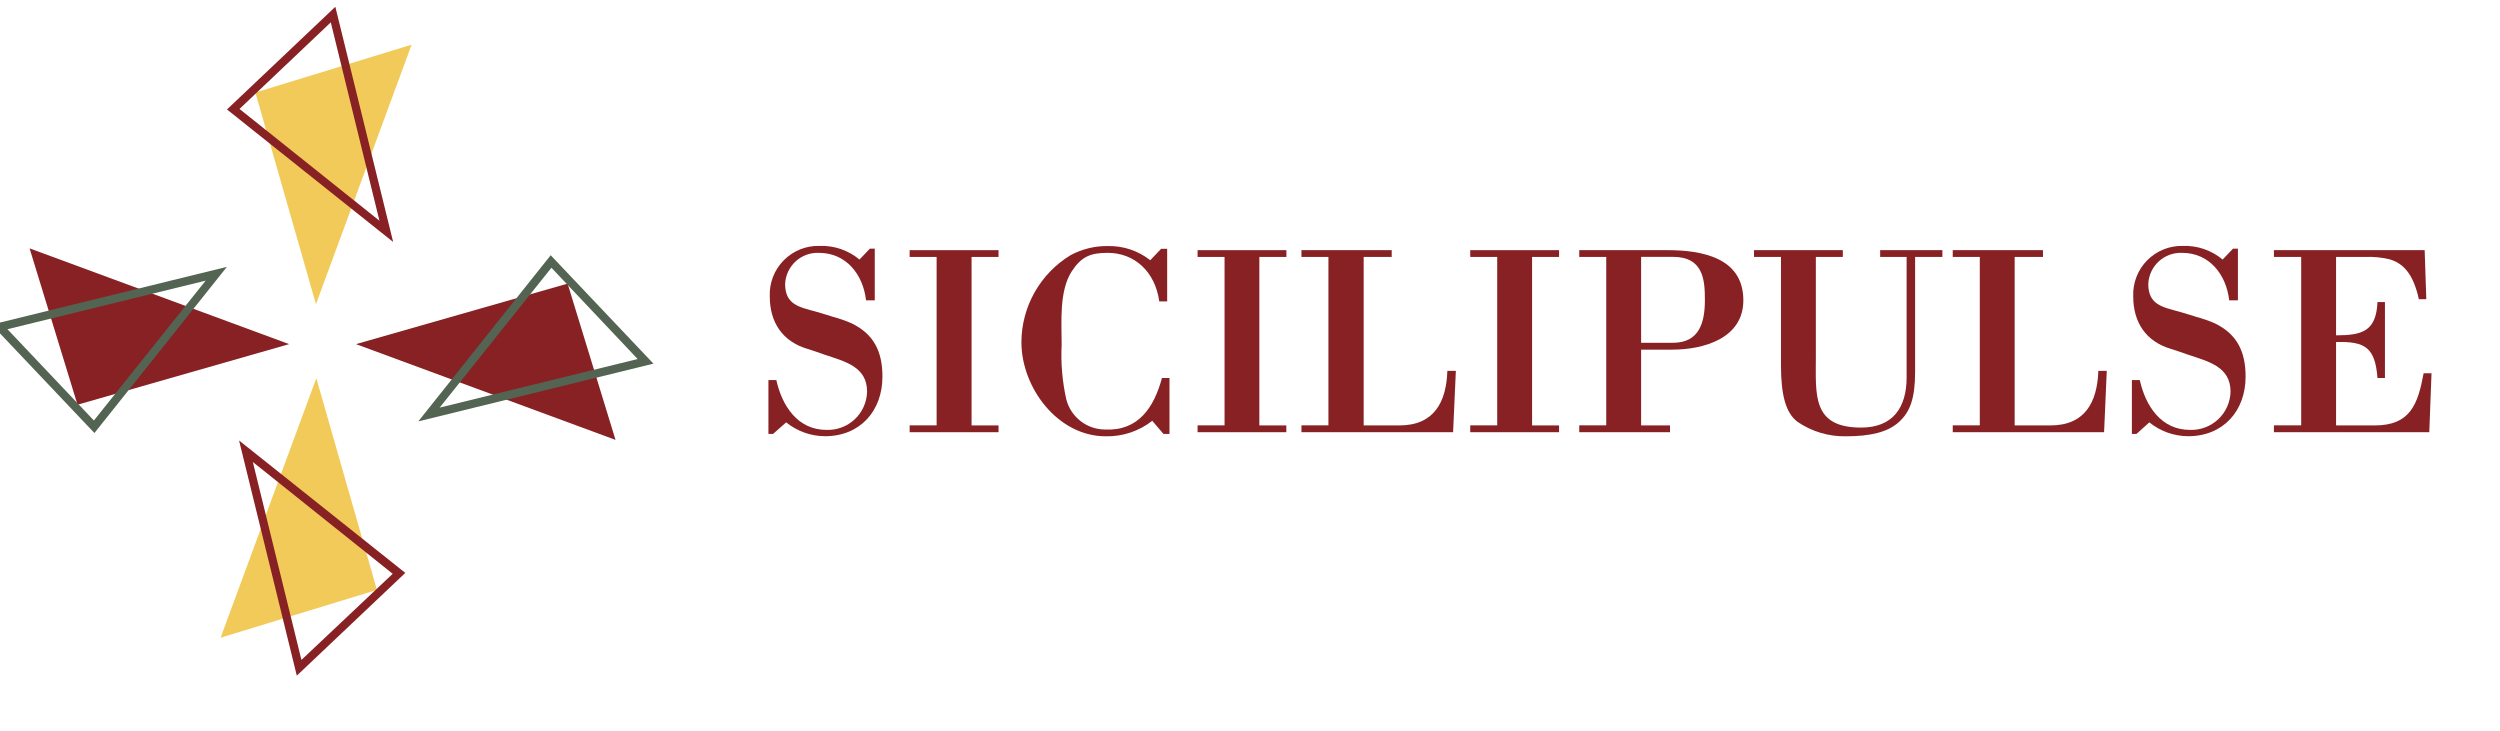
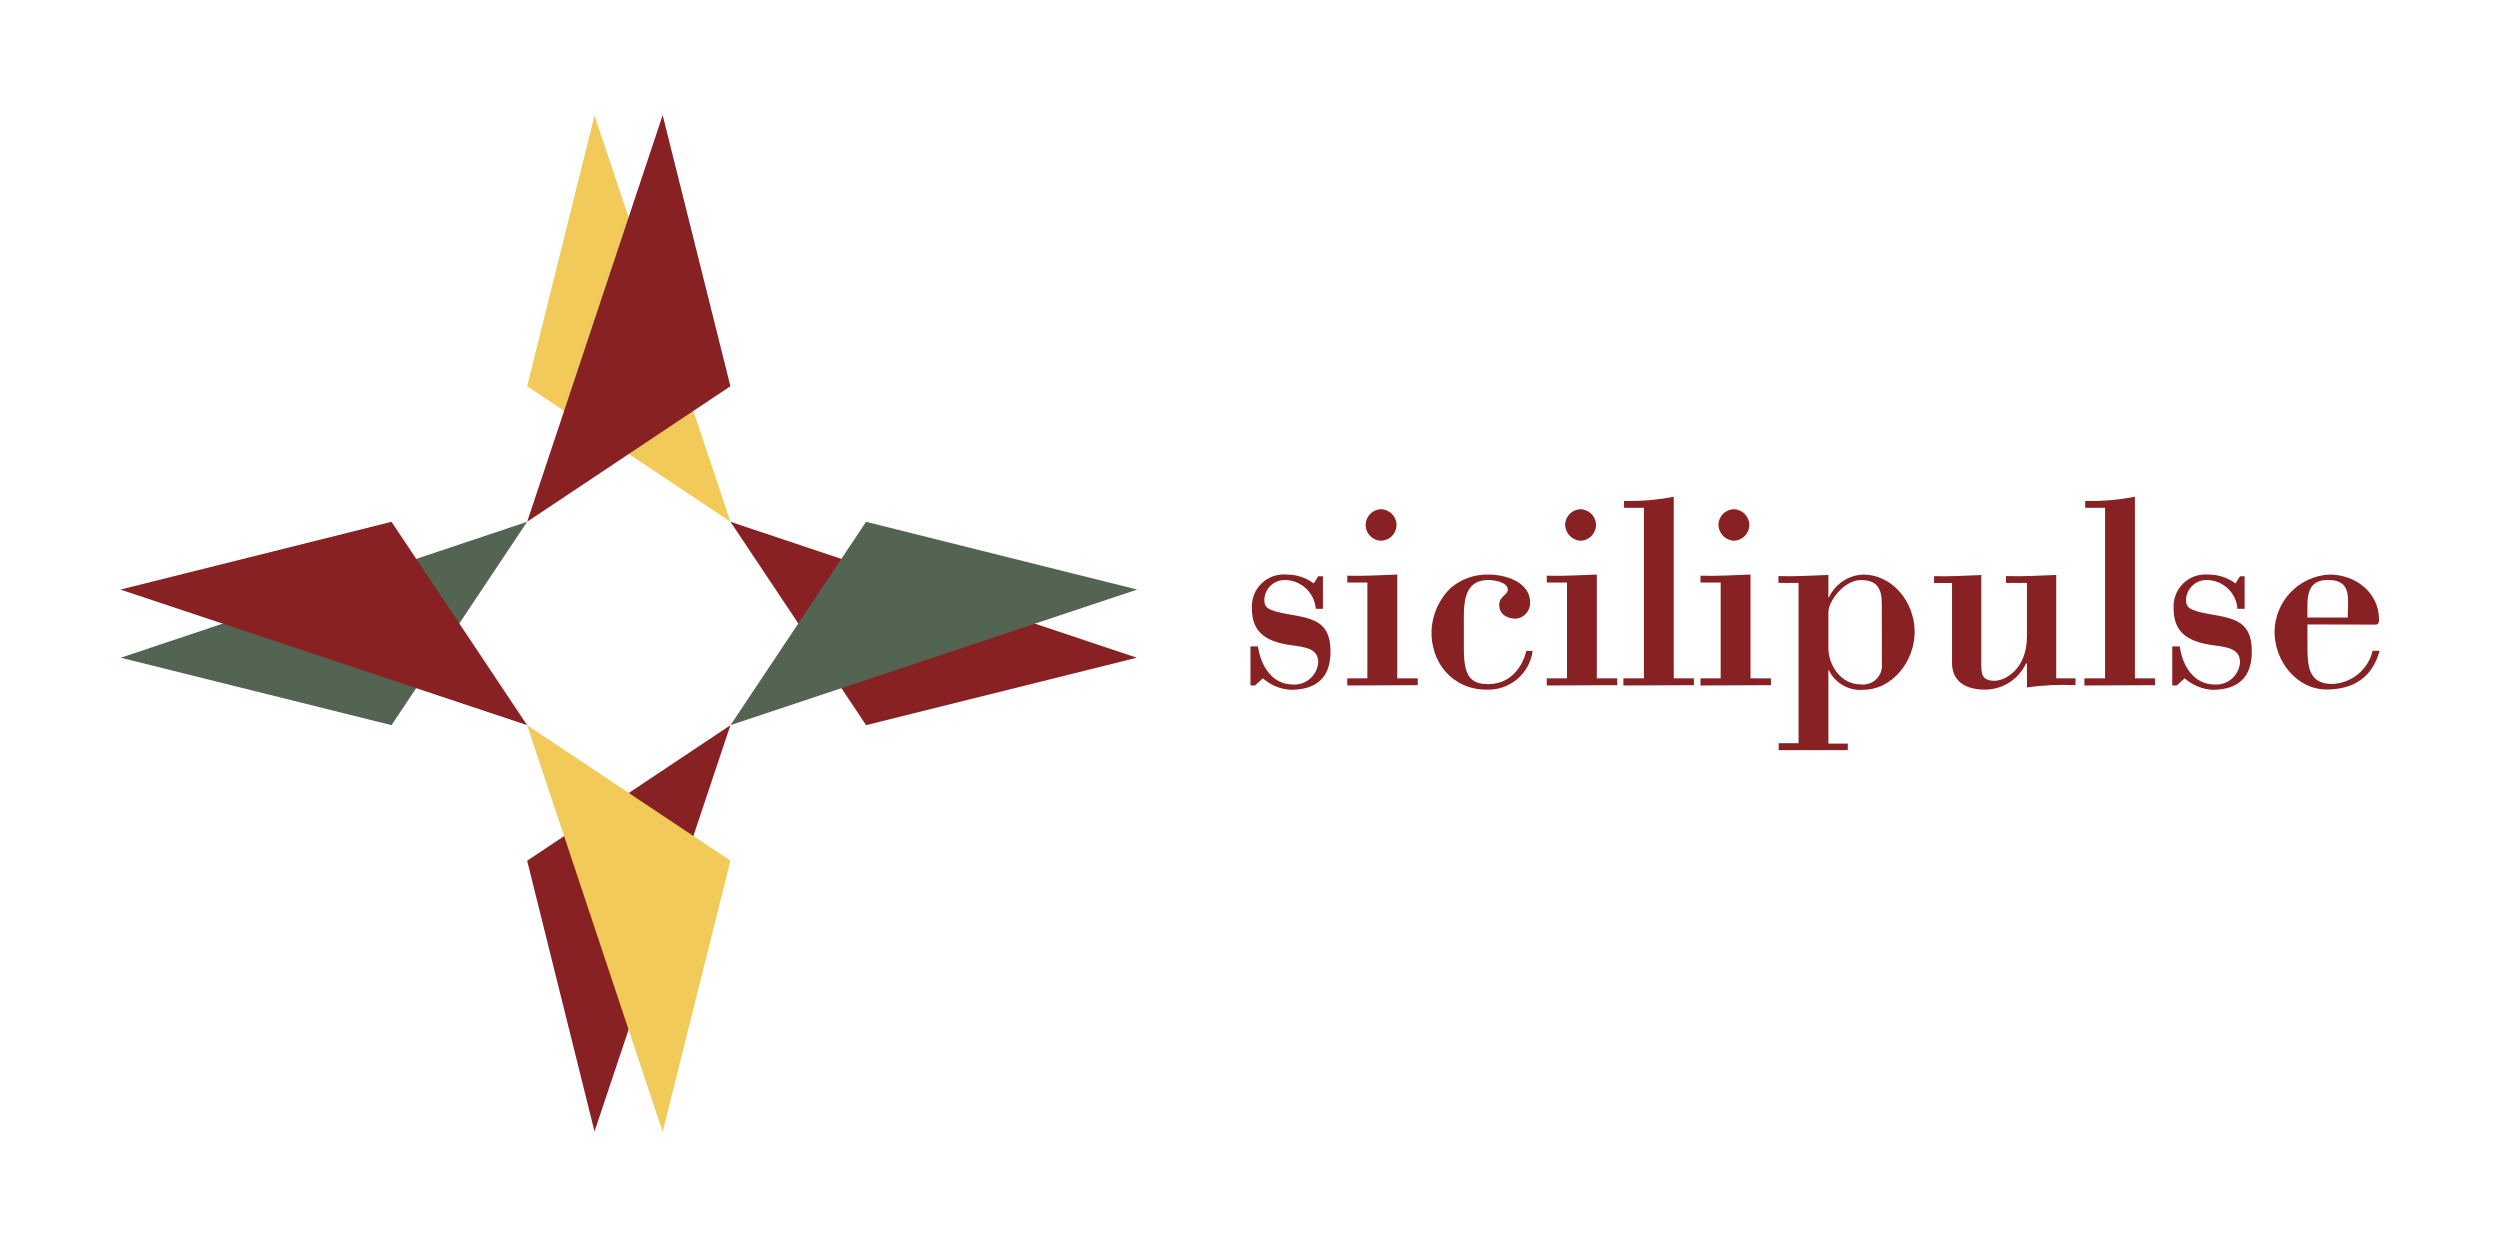
- <svg xmlns="http://www.w3.org/2000/svg" id="Livello_1" data-name="Livello 1" viewBox="0 0 335.49 98.04">
+ <svg xmlns="http://www.w3.org/2000/svg" viewBox="0 0 313.28 156.26">
  <defs>
    <style>.cls-1{fill:#f2ca59;}.cls-2{fill:#882123;}.cls-3{fill:#536453;}</style>
  </defs>
-   <polygon class="cls-1" points="42.4 40.82 34.27 12.42 55.24 5.99 42.4 40.82" />
-   <path class="cls-2" d="M52.76,32.47,30.46,14.69,45,.91ZM32.14,14.62l18.78,15L44.39,3Z" />
-   <polygon class="cls-1" points="42.45 50.75 50.58 79.16 29.6 85.58 42.45 50.75" />
-   <path class="cls-2" d="M39.83,90.67,32.08,59.11,54.39,76.88ZM33.93,62l6.52,26.56L52.7,77Z" />
-   <polygon class="cls-2" points="47.77 46.18 76.17 38.06 82.6 59.03 47.77 46.18" />
-   <path class="cls-3" d="M87.69,48.8,56.13,56.55,73.9,34.25ZM59,54.7l26.57-6.52L74,35.93Z" />
-   <polygon class="cls-2" points="38.8 46.18 10.4 54.31 3.97 33.33 38.8 46.18" />
-   <path class="cls-3" d="M12.67,58.11-1.12,43.56l31.57-7.75ZM1,44.18,12.6,56.43l15-18.77Z" />
-   <path class="cls-2" d="M103.74,58.23h-.62V51h1.06c.77,3.47,2.86,6.69,6.73,6.69a5.26,5.26,0,0,0,5.45-5.12c0-3.4-3-4.06-5.78-5-.73-.26-1.46-.52-2.19-.74-3.4-1-5.09-3.58-5.09-7.06A6.51,6.51,0,0,1,110,33a7.89,7.89,0,0,1,5.34,1.83l1.39-1.46h.66V40.3h-1.17c-.4-3.48-2.67-6.37-6.33-6.37a4.37,4.37,0,0,0-4.53,4.17c0,2.82,1.93,3.11,4.2,3.74.92.25,1.65.51,2.27.69a17.76,17.76,0,0,1,2.41.84c3.08,1.47,4.18,3.88,4.18,7.17,0,4.61-3,8-7.72,8a8.37,8.37,0,0,1-5.2-1.86Z" />
-   <path class="cls-2" d="M130.38,57.09H134V58H122.07v-.92h3.62V34.48h-3.62v-.91H134v.91h-3.62Z" />
-   <path class="cls-2" d="M156.94,50.73v7.5h-.81l-1.5-1.76a9.79,9.79,0,0,1-6.25,2.08c-6.44,0-11.31-6.54-11.31-12.62a13.72,13.72,0,0,1,6.62-11.7,10.27,10.27,0,0,1,5-1.21,8.88,8.88,0,0,1,5.67,1.9l1.46-1.53h.81v7.06h-1.06c-.55-4-3.33-6.52-6.92-6.52-2.34,0-3.54.52-4.83,2.49-1.71,2.64-1.35,6.88-1.35,9.84a27.22,27.22,0,0,0,.62,7.32,5.39,5.39,0,0,0,5.2,4.06c4.5.22,6.58-3,7.64-6.91Z" />
-   <path class="cls-2" d="M169,57.09h3.62V58H160.71v-.92h3.62V34.48h-3.62v-.91h11.92v.91H169Z" />
-   <path class="cls-2" d="M174.65,58v-.92h3.62V34.48h-3.62v-.91h12.11v.91H183V57.09h4.79c4.65,0,6.3-3.11,6.44-7.32h1.14L195,58Z" />
-   <path class="cls-2" d="M205.6,57.09h3.62V58H197.3v-.92h3.62V34.48H197.3v-.91h11.92v.91H205.6Z" />
-   <path class="cls-2" d="M211.93,33.57h11.82c4.64,0,10.2,1,10.2,6.73,0,5.12-5.34,6.62-9.55,6.62h-4.17V57.09h3.88V58H211.93v-.92h3.62V34.48h-3.62ZM224.51,46c3.55,0,4.28-2.75,4.28-5.75,0-2.63-.18-5.78-4.28-5.78h-4.28V46Z" />
-   <path class="cls-2" d="M260.66,33.57v.91H257V49.85c0,3.66-.69,5.45-2.19,6.8s-3.81,1.9-7.1,1.9a11.14,11.14,0,0,1-6.47-1.93C239.66,55.45,239,53.07,239,49V34.48h-3.62v-.91h11.92v.91h-3.62V47.87c0,5.09-.55,9.51,6.07,9.51,4.28,0,6.11-2.7,6.11-6.73V34.48h-3.55v-.91Z" />
-   <path class="cls-2" d="M262.05,58v-.92h3.63V34.48h-3.63v-.91h12.11v.91h-3.8V57.09h4.79c4.65,0,6.29-3.11,6.44-7.32h1.13L282.36,58Z" />
-   <path class="cls-2" d="M286.71,58.23h-.62V51h1.06c.77,3.47,2.86,6.69,6.73,6.69a5.26,5.26,0,0,0,5.45-5.12c0-3.4-3-4.06-5.78-5-.73-.26-1.46-.52-2.19-.74-3.4-1-5.09-3.58-5.09-7.06A6.51,6.51,0,0,1,292.93,33a7.89,7.89,0,0,1,5.34,1.83l1.39-1.46h.66V40.3h-1.17c-.4-3.48-2.67-6.37-6.33-6.37a4.37,4.37,0,0,0-4.53,4.17c0,2.82,1.93,3.11,4.2,3.74.92.25,1.65.51,2.27.69a18.37,18.37,0,0,1,2.42.84c3.07,1.47,4.17,3.88,4.17,7.17,0,4.61-3,8-7.72,8a8.37,8.37,0,0,1-5.2-1.86Z" />
-   <path class="cls-2" d="M313.49,34.48V45c3.52,0,5.38-.55,5.56-4.46h1V50.73h-1c-.32-4.06-1.61-4.94-5.56-4.83V57.09h5.2c4.75,0,5.78-2.82,6.55-7h1.06L326,58H305.15v-.92h3.66V34.48h-3.66v-.91h20.23l.22,6.58h-1c-.77-3.51-2.16-4.86-4-5.37a11.85,11.85,0,0,0-3.18-.3Z" />
+   <g id="Livello_3" data-name="Livello 3">
+     <polygon class="cls-1" points="74.5 14.47 66.06 48.4 91.53 65.38 74.5 14.47" />
+     <polygon class="cls-2" points="83.04 14.43 91.53 48.4 66.06 65.38 83.04 14.43" />
+     <polygon class="cls-2" points="74.5 141.79 66.06 107.86 91.53 90.88 74.5 141.79" />
+     <polygon class="cls-1" points="83.04 141.83 91.53 107.86 66.06 90.88 83.04 141.83" />
+     <polygon class="cls-3" points="15.13 82.42 49.06 90.87 66.05 65.39 15.13 82.42" />
+     <polygon class="cls-2" points="15.09 73.88 49.06 65.39 66.05 90.87 15.09 73.88" />
+     <polygon class="cls-2" points="142.45 82.42 108.53 90.87 91.54 65.39 142.45 82.42" />
+     <polygon class="cls-3" points="142.5 73.88 108.53 65.39 91.54 90.87 142.5 73.88" />
+     <path class="cls-2" d="M157.26,85.9h-.56V81h.94c.35,2.46,1.77,4.78,4.4,4.78A3,3,0,0,0,165.19,83c0-1.73-1.59-1.91-3.4-2.15-3.56-.48-4.91-1.94-4.91-4.6A4,4,0,0,1,161.24,72a5.64,5.64,0,0,1,3.39,1.11l.56-.9h.59v4.08h-.9a3.91,3.91,0,0,0-3.64-3.6,2.56,2.56,0,0,0-2.8,2.39c0,1,.17,1.42,3.29,1.94s5,1.08,5,4.64c0,3.33-1.84,4.78-5,4.78A5.69,5.69,0,0,1,158.26,85Z" />
+     <path class="cls-2" d="M168.83,85.9V85h2.52v-12h-2.52v-.86c2,.07,4.15-.07,6.26-.14V85h2.57v.86ZM173,67.76a2,2,0,0,1-1.87-2.08A2,2,0,0,1,173,63.81a2,2,0,0,1,2,1.87A2,2,0,0,1,173,67.76Z" />
+     <path class="cls-2" d="M183.44,81.33c0,3.29.76,4.4,3.05,4.4,2.49,0,4.16-1.73,4.78-4.16h.79a5.6,5.6,0,0,1-5.78,4.85c-4.22,0-7.06-3.36-6.89-7.51a8,8,0,0,1,2.32-5.16A7,7,0,0,1,186.59,72c2.08,0,5.16.94,5.16,3.53a2,2,0,0,1-1.73,2c-1.07,0-2.15-.45-2.15-1.76,0-1,1.08-1.25,1.08-1.87,0-1-1.87-1.22-2.43-1.22-3.36,0-3.08,3.43-3.08,5.89Z" />
+     <path class="cls-2" d="M193.83,85.9V85h2.53v-12h-2.53v-.86c2,.07,4.16-.07,6.27-.14V85h2.56v.86ZM198,67.76a2.06,2.06,0,0,1-1.87-2.08A2,2,0,0,1,198,63.81,2,2,0,0,1,200,65.68,2,2,0,0,1,198,67.76Z" />
+     <path class="cls-2" d="M203.43,85.9V85H206V63.63h-2.49v-.86a28.76,28.76,0,0,0,6.23-.52V85h2.53v.86Z" />
+     <path class="cls-2" d="M213.09,85.9V85h2.53v-12h-2.53v-.86c2,.07,4.16-.07,6.27-.14V85h2.56v.86Zm4.12-18.14a2.06,2.06,0,0,1-1.87-2.08,2,2,0,0,1,1.87-1.87,2,2,0,0,1,2,1.87A2,2,0,0,1,217.21,67.76Z" />
+     <path class="cls-2" d="M229.12,74.86h.07A4.94,4.94,0,0,1,233.45,72c3.78,0,6.48,3.53,6.48,7.17s-2.74,7.27-6.48,7.27A4.35,4.35,0,0,1,229.19,84h-.07v9.18h2.43V94h-8.66v-.87h2.49V73.05h-2.52v-.86c2,.07,4.15-.07,6.26-.14Zm6.69.83c0-1.87-.52-3-2.63-3s-4.06,2.67-4.06,4v4.5c0,2.25,1.63,4.57,4,4.57a2.38,2.38,0,0,0,2.7-2.63Z" />
+     <path class="cls-2" d="M254,83.13h-.11a5.7,5.7,0,0,1-5.09,3.29c-3.32,0-4.19-1.73-4.19-3.36v-10h-2.25v-.86c1.73.07,3.85-.07,5.92-.14V82.82c0,1.42-.1,2.49,1.67,2.49,1.28,0,4.05-1.42,4.05-5.57V73.05h-2.63v-.86c2.11.07,4.22-.07,6.3-.14V85h2.42v.86a32.59,32.59,0,0,0-6.09.28Z" />
+     <path class="cls-2" d="M261.2,85.9V85h2.59V63.63H261.3v-.86a28.76,28.76,0,0,0,6.23-.52V85h2.53v.86Z" />
+     <path class="cls-2" d="M272.76,85.9h-.55V81h.94c.34,2.46,1.76,4.78,4.39,4.78A3,3,0,0,0,280.7,83c0-1.73-1.6-1.91-3.4-2.15-3.57-.48-4.92-1.94-4.92-4.6A4,4,0,0,1,276.75,72a5.66,5.66,0,0,1,3.39,1.11l.56-.9h.58v4.08h-.9a3.89,3.89,0,0,0-3.63-3.6,2.57,2.57,0,0,0-2.81,2.39c0,1,.18,1.42,3.29,1.94s4.95,1.08,4.95,4.64c0,3.33-1.83,4.78-4.95,4.78A5.69,5.69,0,0,1,273.77,85Z" />
+     <path class="cls-2" d="M289.15,78.25V81c0,2.42.13,4.71,3.08,4.71a5.41,5.41,0,0,0,5.09-4.16h.87c-.91,3.36-3.29,4.85-6.65,4.85-3.78,0-6.51-3.63-6.51-7.17A7.24,7.24,0,0,1,291.92,72c3.22,0,6.2,2.22,6.2,5.65,0,.72-.32.62-.87.62Zm5.05-.87c0-2.32.59-4.71-2.49-4.71-2.88,0-2.56,2.53-2.56,4.71Z" />
+   </g>
</svg>
